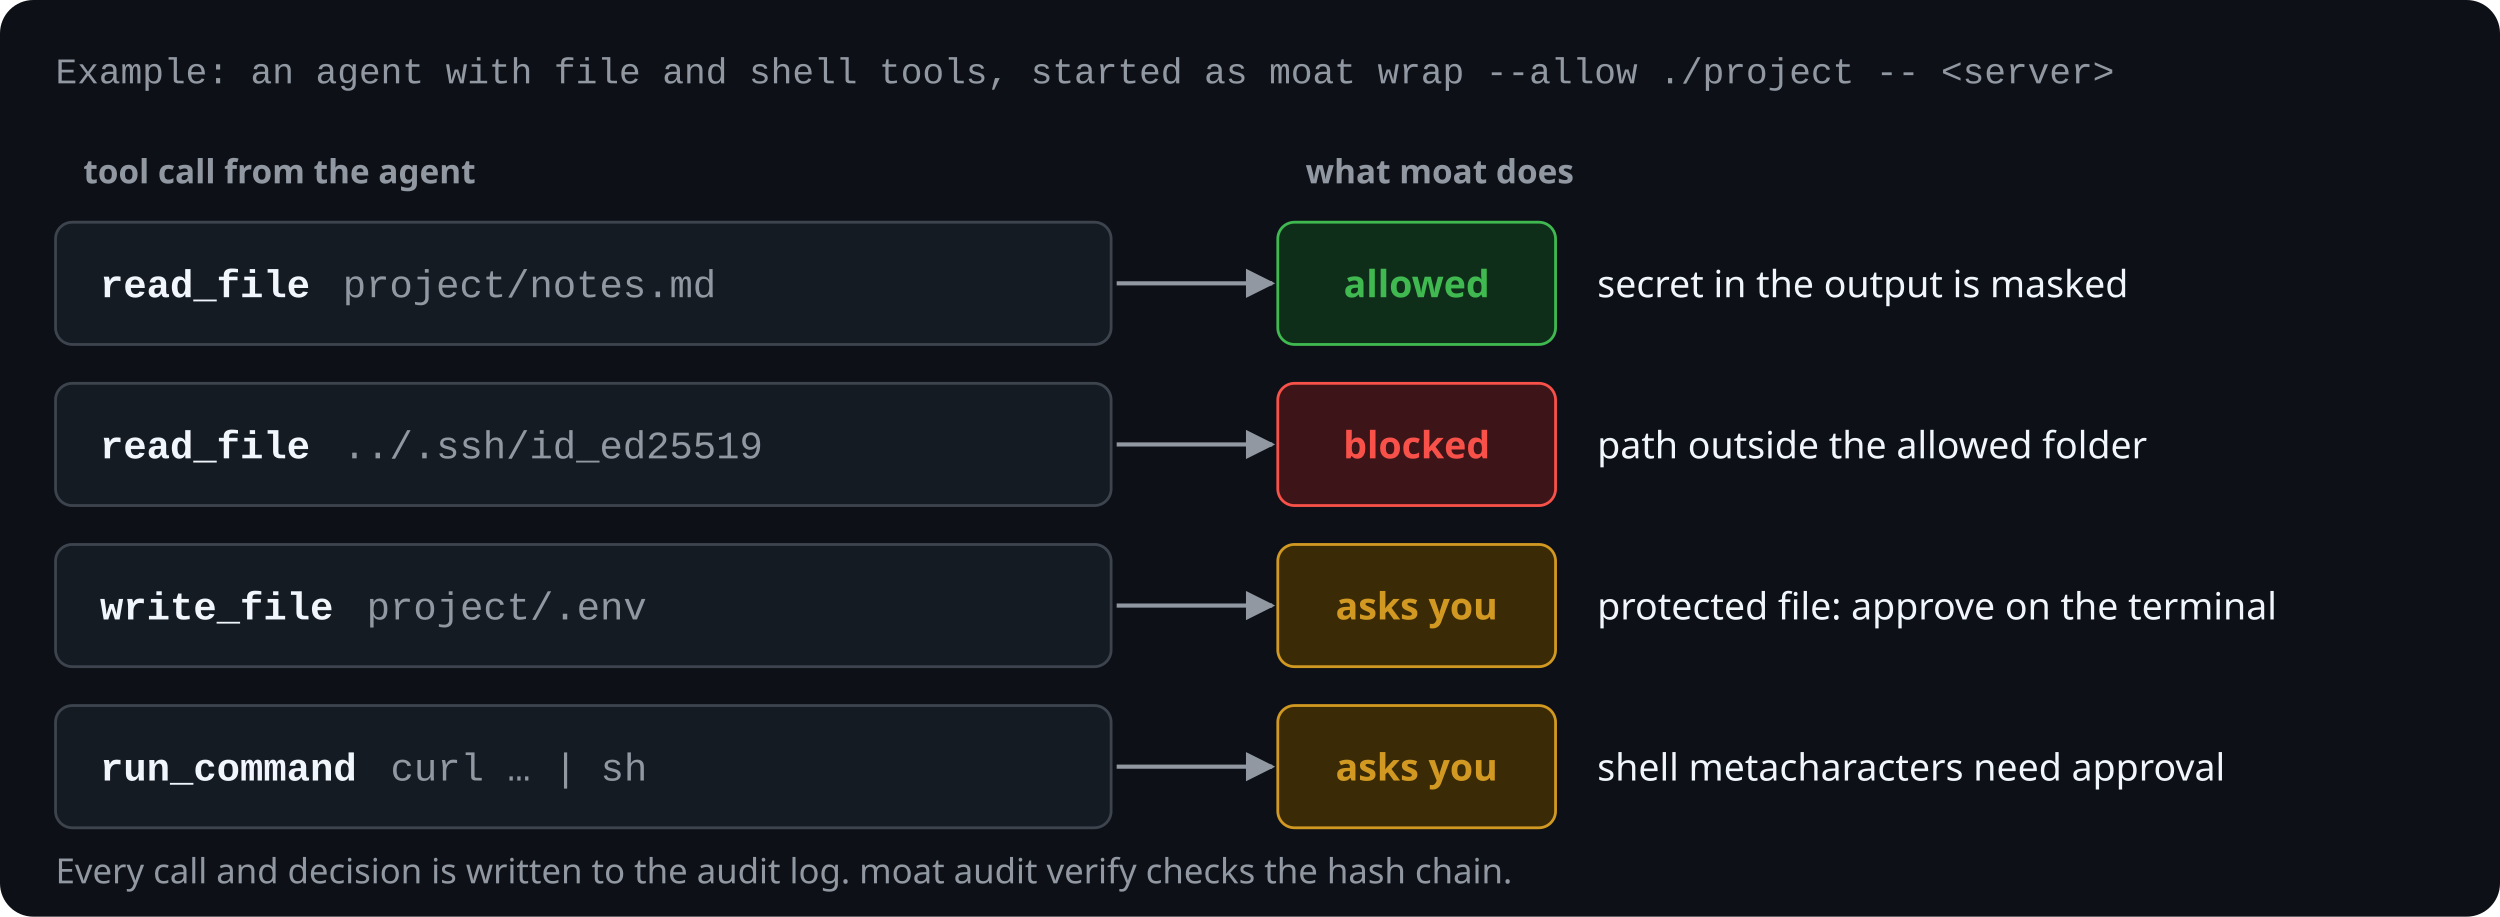
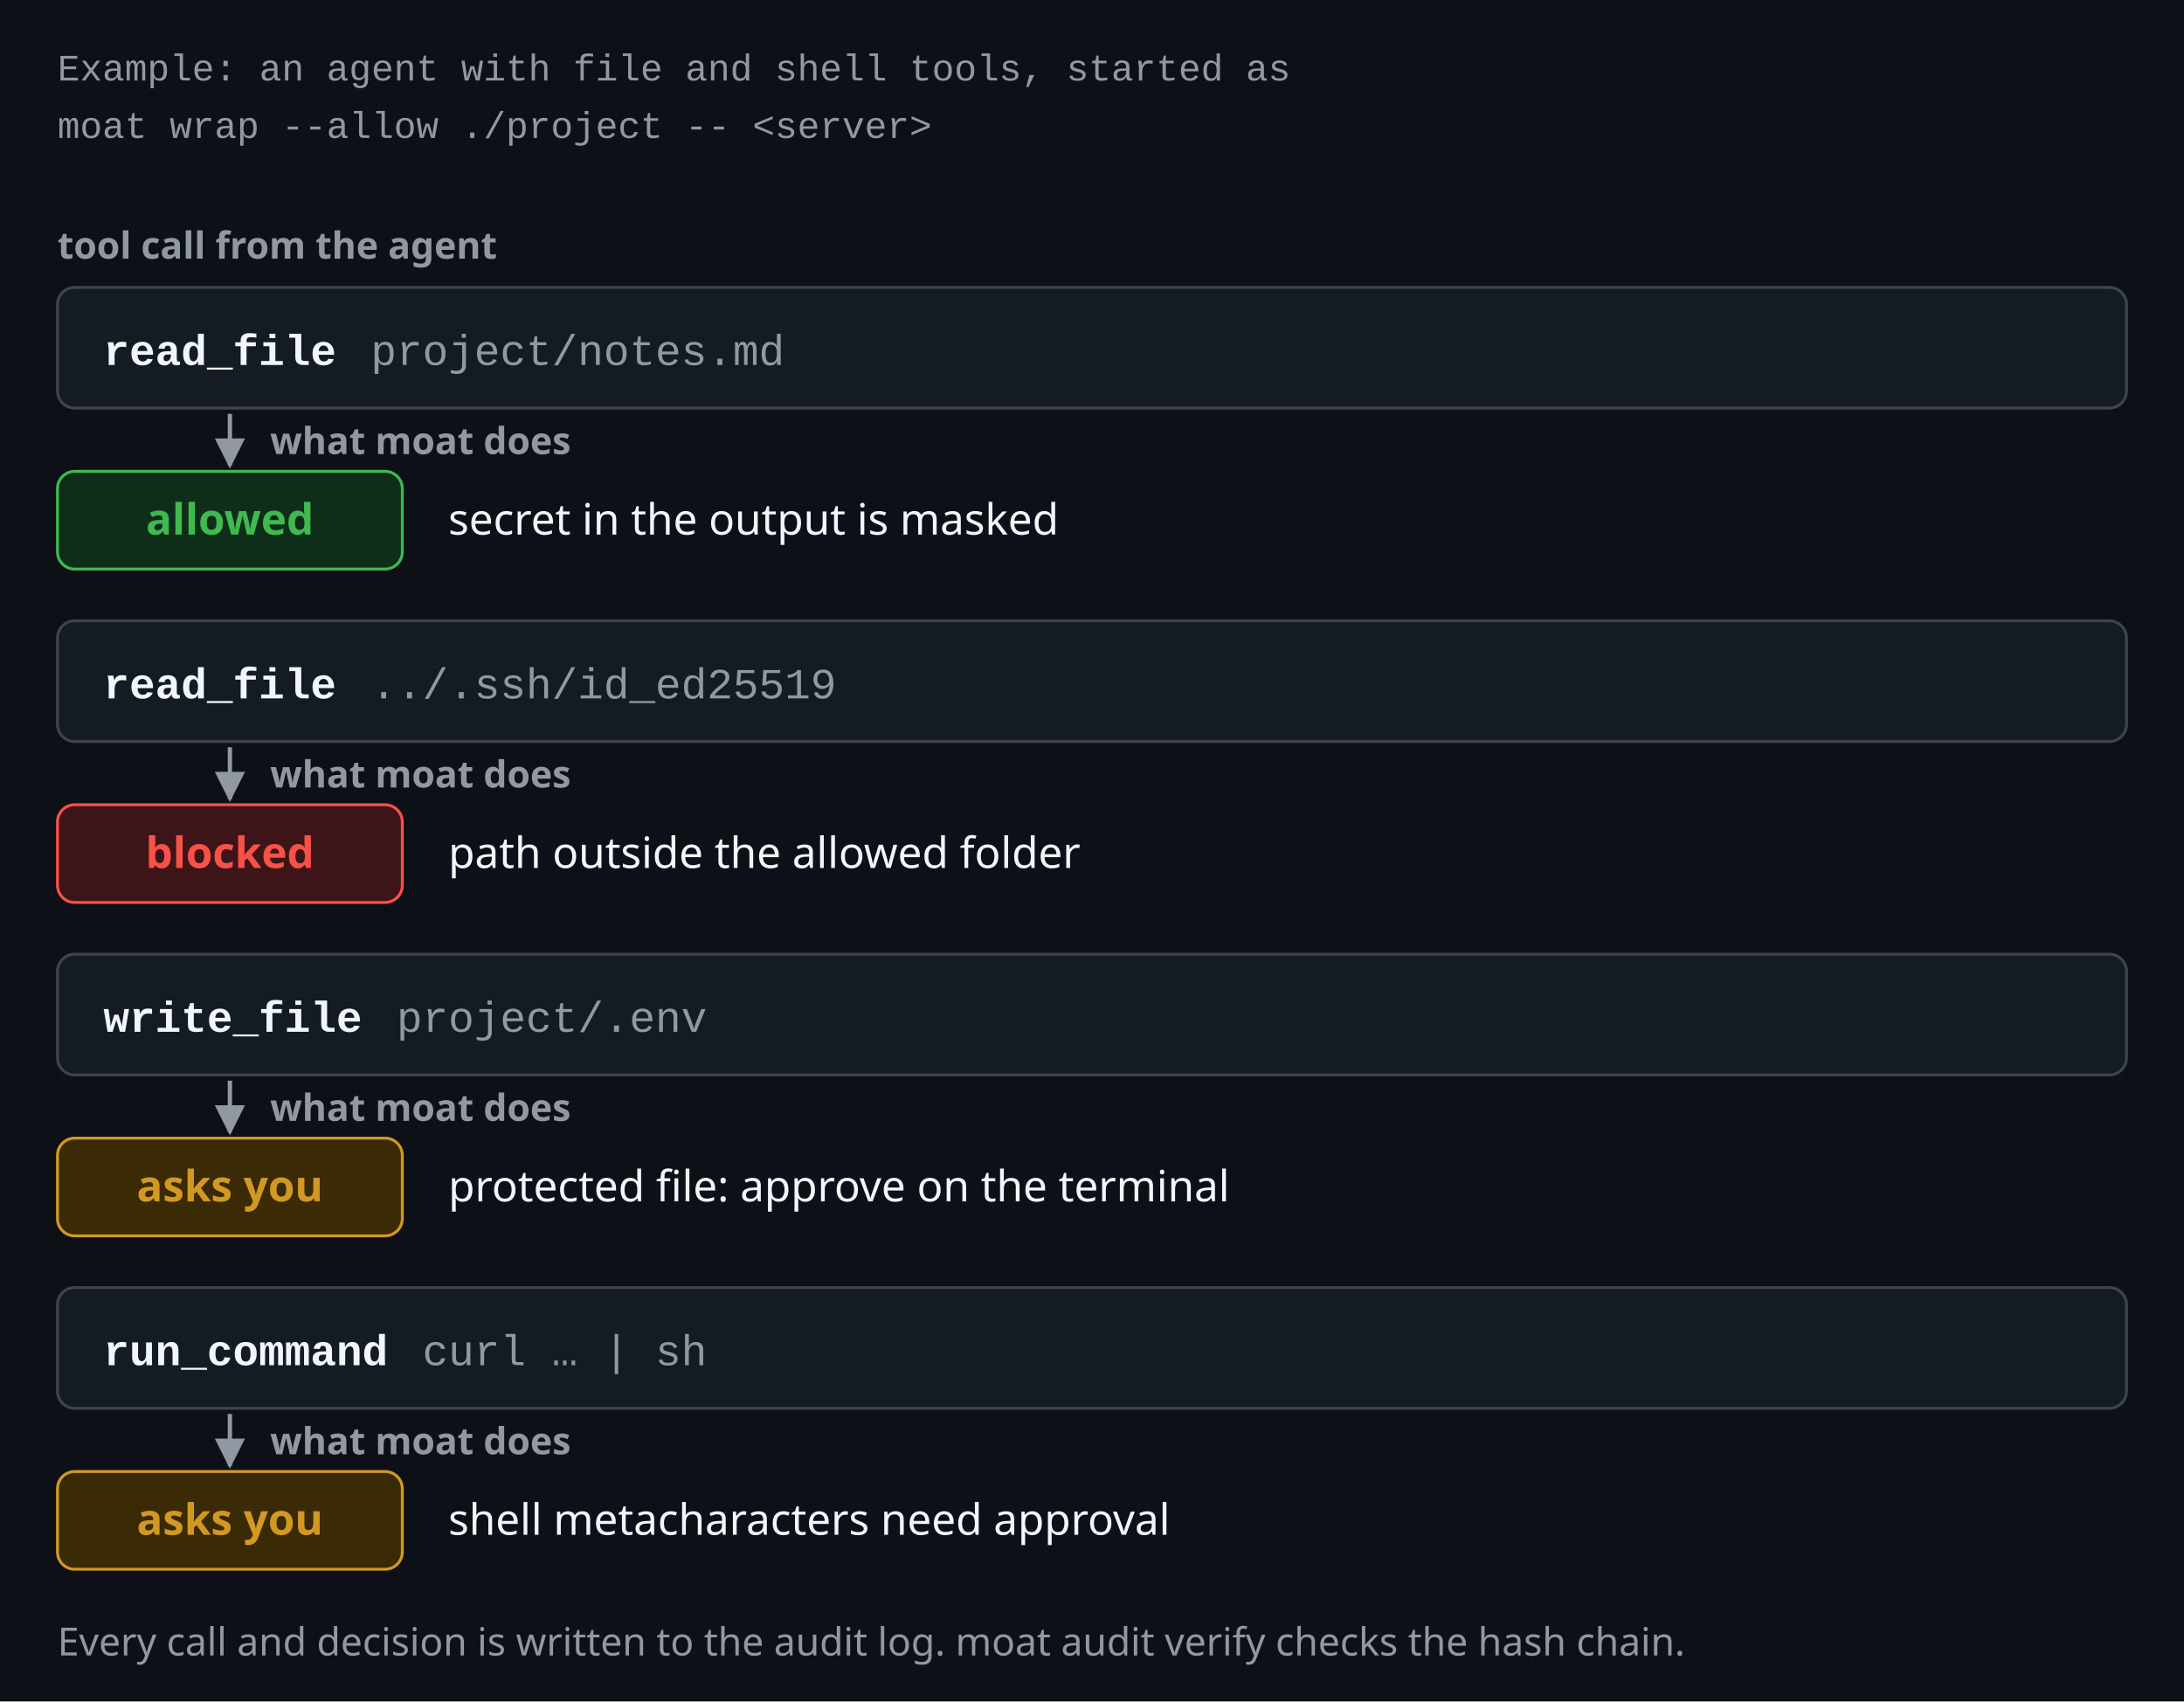
- <svg xmlns="http://www.w3.org/2000/svg" width="900" height="330" viewBox="0 0 900 330">
+ <svg xmlns="http://www.w3.org/2000/svg" width="760" height="592" viewBox="0 0 760 592">
  <defs>
    <marker id="a" viewBox="0 0 10 10" refX="9" refY="5" markerWidth="7" markerHeight="7" orient="auto-start-reverse">
      <path d="M0 0L10 5L0 10z" fill="#9198a1" />
    </marker>
  </defs>
-   <rect width="100%" height="100%" rx="12" fill="#0d1117" />
-   <text x="20" y="30" font-family="ui-monospace,SFMono-Regular,'SF Mono',Menlo,Consolas,'Liberation Mono',monospace" font-size="13" font-weight="400" fill="#9198a1" text-anchor="start">Example: an agent with file and shell tools, started as  moat wrap --allow ./project -- &lt;server&gt;</text>
-   <text x="30" y="66" font-family="-apple-system,BlinkMacSystemFont,'Segoe UI','Noto Sans',Helvetica,Arial,sans-serif" font-size="12" font-weight="600" fill="#9198a1" text-anchor="start">tool call from the agent</text>
-   <text x="470" y="66" font-family="-apple-system,BlinkMacSystemFont,'Segoe UI','Noto Sans',Helvetica,Arial,sans-serif" font-size="12" font-weight="600" fill="#9198a1" text-anchor="start">what moat does</text>
-   <rect x="20" y="80" width="380" height="44" rx="6" fill="#151b23" stroke="#3d444d" stroke-width="1" />
-   <text x="36" y="107" font-family="ui-monospace,SFMono-Regular,'SF Mono',Menlo,Consolas,'Liberation Mono',monospace" font-size="14" font-weight="600" fill="#f0f6fc" text-anchor="start">read_file</text>
-   <text x="123.4" y="107" font-family="ui-monospace,SFMono-Regular,'SF Mono',Menlo,Consolas,'Liberation Mono',monospace" font-size="14" font-weight="400" fill="#9198a1" text-anchor="start">project/notes.md</text>
-   <line x1="402" y1="102" x2="458" y2="102" stroke="#9198a1" stroke-width="1.5" marker-end="url(#a)" />
-   <rect x="460" y="80" width="100" height="44" rx="6" fill="#0f2e1a" stroke="#3fb950" stroke-width="1" />
-   <text x="510" y="107" font-family="-apple-system,BlinkMacSystemFont,'Segoe UI','Noto Sans',Helvetica,Arial,sans-serif" font-size="13.5" font-weight="600" fill="#3fb950" text-anchor="middle">allowed</text>
-   <text x="575" y="107" font-family="-apple-system,BlinkMacSystemFont,'Segoe UI','Noto Sans',Helvetica,Arial,sans-serif" font-size="13.5" font-weight="400" fill="#f0f6fc" text-anchor="start">secret in the output is masked</text>
-   <rect x="20" y="138" width="380" height="44" rx="6" fill="#151b23" stroke="#3d444d" stroke-width="1" />
-   <text x="36" y="165" font-family="ui-monospace,SFMono-Regular,'SF Mono',Menlo,Consolas,'Liberation Mono',monospace" font-size="14" font-weight="600" fill="#f0f6fc" text-anchor="start">read_file</text>
-   <text x="123.4" y="165" font-family="ui-monospace,SFMono-Regular,'SF Mono',Menlo,Consolas,'Liberation Mono',monospace" font-size="14" font-weight="400" fill="#9198a1" text-anchor="start">../.ssh/id_ed25519</text>
-   <line x1="402" y1="160" x2="458" y2="160" stroke="#9198a1" stroke-width="1.5" marker-end="url(#a)" />
-   <rect x="460" y="138" width="100" height="44" rx="6" fill="#3d1418" stroke="#f85149" stroke-width="1" />
-   <text x="510" y="165" font-family="-apple-system,BlinkMacSystemFont,'Segoe UI','Noto Sans',Helvetica,Arial,sans-serif" font-size="13.5" font-weight="600" fill="#f85149" text-anchor="middle">blocked</text>
-   <text x="575" y="165" font-family="-apple-system,BlinkMacSystemFont,'Segoe UI','Noto Sans',Helvetica,Arial,sans-serif" font-size="13.5" font-weight="400" fill="#f0f6fc" text-anchor="start">path outside the allowed folder</text>
-   <rect x="20" y="196" width="380" height="44" rx="6" fill="#151b23" stroke="#3d444d" stroke-width="1" />
-   <text x="36" y="223" font-family="ui-monospace,SFMono-Regular,'SF Mono',Menlo,Consolas,'Liberation Mono',monospace" font-size="14" font-weight="600" fill="#f0f6fc" text-anchor="start">write_file</text>
-   <text x="132.0" y="223" font-family="ui-monospace,SFMono-Regular,'SF Mono',Menlo,Consolas,'Liberation Mono',monospace" font-size="14" font-weight="400" fill="#9198a1" text-anchor="start">project/.env</text>
-   <line x1="402" y1="218" x2="458" y2="218" stroke="#9198a1" stroke-width="1.5" marker-end="url(#a)" />
-   <rect x="460" y="196" width="100" height="44" rx="6" fill="#3a2a05" stroke="#d29922" stroke-width="1" />
-   <text x="510" y="223" font-family="-apple-system,BlinkMacSystemFont,'Segoe UI','Noto Sans',Helvetica,Arial,sans-serif" font-size="13.5" font-weight="600" fill="#d29922" text-anchor="middle">asks you</text>
-   <text x="575" y="223" font-family="-apple-system,BlinkMacSystemFont,'Segoe UI','Noto Sans',Helvetica,Arial,sans-serif" font-size="13.5" font-weight="400" fill="#f0f6fc" text-anchor="start">protected file: approve on the terminal</text>
-   <rect x="20" y="254" width="380" height="44" rx="6" fill="#151b23" stroke="#3d444d" stroke-width="1" />
-   <text x="36" y="281" font-family="ui-monospace,SFMono-Regular,'SF Mono',Menlo,Consolas,'Liberation Mono',monospace" font-size="14" font-weight="600" fill="#f0f6fc" text-anchor="start">run_command</text>
-   <text x="140.6" y="281" font-family="ui-monospace,SFMono-Regular,'SF Mono',Menlo,Consolas,'Liberation Mono',monospace" font-size="14" font-weight="400" fill="#9198a1" text-anchor="start">curl … | sh</text>
-   <line x1="402" y1="276" x2="458" y2="276" stroke="#9198a1" stroke-width="1.5" marker-end="url(#a)" />
-   <rect x="460" y="254" width="100" height="44" rx="6" fill="#3a2a05" stroke="#d29922" stroke-width="1" />
-   <text x="510" y="281" font-family="-apple-system,BlinkMacSystemFont,'Segoe UI','Noto Sans',Helvetica,Arial,sans-serif" font-size="13.5" font-weight="600" fill="#d29922" text-anchor="middle">asks you</text>
-   <text x="575" y="281" font-family="-apple-system,BlinkMacSystemFont,'Segoe UI','Noto Sans',Helvetica,Arial,sans-serif" font-size="13.5" font-weight="400" fill="#f0f6fc" text-anchor="start">shell metacharacters need approval</text>
-   <text x="20" y="318" font-family="-apple-system,BlinkMacSystemFont,'Segoe UI','Noto Sans',Helvetica,Arial,sans-serif" font-size="12.5" font-weight="400" fill="#9198a1" text-anchor="start">Every call and decision is written to the audit log. moat audit verify checks the hash chain.</text>
+   <rect width="100%" height="100%" fill="#0d1117" />
+   <text x="20" y="28" font-family="ui-monospace,SFMono-Regular,'SF Mono',Menlo,Consolas,'Liberation Mono',monospace" font-size="13" font-weight="400" fill="#9198a1" text-anchor="start">Example: an agent with file and shell tools, started as</text>
+   <text x="20" y="48" font-family="ui-monospace,SFMono-Regular,'SF Mono',Menlo,Consolas,'Liberation Mono',monospace" font-size="13" font-weight="400" fill="#9198a1" text-anchor="start">moat wrap --allow ./project -- &lt;server&gt;</text>
+   <text x="20" y="90" font-family="-apple-system,BlinkMacSystemFont,'Segoe UI','Noto Sans',Helvetica,Arial,sans-serif" font-size="13" font-weight="600" fill="#9198a1" text-anchor="start">tool call from the agent</text>
+   <rect x="20" y="100" width="720" height="42" rx="6" fill="#151b23" stroke="#3d444d" stroke-width="1" />
+   <text x="36" y="127" font-family="ui-monospace,SFMono-Regular,'SF Mono',Menlo,Consolas,'Liberation Mono',monospace" font-size="15" font-weight="600" fill="#f0f6fc" text-anchor="start">read_file</text>
+   <text x="129" y="127" font-family="ui-monospace,SFMono-Regular,'SF Mono',Menlo,Consolas,'Liberation Mono',monospace" font-size="15" font-weight="400" fill="#9198a1" text-anchor="start">project/notes.md</text>
+   <line x1="80" y1="144" x2="80" y2="162" stroke="#9198a1" stroke-width="1.5" marker-end="url(#a)" />
+   <text x="94" y="158" font-family="-apple-system,BlinkMacSystemFont,'Segoe UI','Noto Sans',Helvetica,Arial,sans-serif" font-size="13" font-weight="600" fill="#9198a1" text-anchor="start">what moat does</text>
+   <rect x="20" y="164" width="120" height="34" rx="6" fill="#0f2e1a" stroke="#3fb950" stroke-width="1" />
+   <text x="80" y="186" font-family="-apple-system,BlinkMacSystemFont,'Segoe UI','Noto Sans',Helvetica,Arial,sans-serif" font-size="15" font-weight="600" fill="#3fb950" text-anchor="middle">allowed</text>
+   <text x="156" y="186" font-family="-apple-system,BlinkMacSystemFont,'Segoe UI','Noto Sans',Helvetica,Arial,sans-serif" font-size="15" font-weight="400" fill="#f0f6fc" text-anchor="start">secret in the output is masked</text>
+   <rect x="20" y="216" width="720" height="42" rx="6" fill="#151b23" stroke="#3d444d" stroke-width="1" />
+   <text x="36" y="243" font-family="ui-monospace,SFMono-Regular,'SF Mono',Menlo,Consolas,'Liberation Mono',monospace" font-size="15" font-weight="600" fill="#f0f6fc" text-anchor="start">read_file</text>
+   <text x="129" y="243" font-family="ui-monospace,SFMono-Regular,'SF Mono',Menlo,Consolas,'Liberation Mono',monospace" font-size="15" font-weight="400" fill="#9198a1" text-anchor="start">../.ssh/id_ed25519</text>
+   <line x1="80" y1="260" x2="80" y2="278" stroke="#9198a1" stroke-width="1.5" marker-end="url(#a)" />
+   <text x="94" y="274" font-family="-apple-system,BlinkMacSystemFont,'Segoe UI','Noto Sans',Helvetica,Arial,sans-serif" font-size="13" font-weight="600" fill="#9198a1" text-anchor="start">what moat does</text>
+   <rect x="20" y="280" width="120" height="34" rx="6" fill="#3d1418" stroke="#f85149" stroke-width="1" />
+   <text x="80" y="302" font-family="-apple-system,BlinkMacSystemFont,'Segoe UI','Noto Sans',Helvetica,Arial,sans-serif" font-size="15" font-weight="600" fill="#f85149" text-anchor="middle">blocked</text>
+   <text x="156" y="302" font-family="-apple-system,BlinkMacSystemFont,'Segoe UI','Noto Sans',Helvetica,Arial,sans-serif" font-size="15" font-weight="400" fill="#f0f6fc" text-anchor="start">path outside the allowed folder</text>
+   <rect x="20" y="332" width="720" height="42" rx="6" fill="#151b23" stroke="#3d444d" stroke-width="1" />
+   <text x="36" y="359" font-family="ui-monospace,SFMono-Regular,'SF Mono',Menlo,Consolas,'Liberation Mono',monospace" font-size="15" font-weight="600" fill="#f0f6fc" text-anchor="start">write_file</text>
+   <text x="138" y="359" font-family="ui-monospace,SFMono-Regular,'SF Mono',Menlo,Consolas,'Liberation Mono',monospace" font-size="15" font-weight="400" fill="#9198a1" text-anchor="start">project/.env</text>
+   <line x1="80" y1="376" x2="80" y2="394" stroke="#9198a1" stroke-width="1.5" marker-end="url(#a)" />
+   <text x="94" y="390" font-family="-apple-system,BlinkMacSystemFont,'Segoe UI','Noto Sans',Helvetica,Arial,sans-serif" font-size="13" font-weight="600" fill="#9198a1" text-anchor="start">what moat does</text>
+   <rect x="20" y="396" width="120" height="34" rx="6" fill="#3a2a05" stroke="#d29922" stroke-width="1" />
+   <text x="80" y="418" font-family="-apple-system,BlinkMacSystemFont,'Segoe UI','Noto Sans',Helvetica,Arial,sans-serif" font-size="15" font-weight="600" fill="#d29922" text-anchor="middle">asks you</text>
+   <text x="156" y="418" font-family="-apple-system,BlinkMacSystemFont,'Segoe UI','Noto Sans',Helvetica,Arial,sans-serif" font-size="15" font-weight="400" fill="#f0f6fc" text-anchor="start">protected file: approve on the terminal</text>
+   <rect x="20" y="448" width="720" height="42" rx="6" fill="#151b23" stroke="#3d444d" stroke-width="1" />
+   <text x="36" y="475" font-family="ui-monospace,SFMono-Regular,'SF Mono',Menlo,Consolas,'Liberation Mono',monospace" font-size="15" font-weight="600" fill="#f0f6fc" text-anchor="start">run_command</text>
+   <text x="147" y="475" font-family="ui-monospace,SFMono-Regular,'SF Mono',Menlo,Consolas,'Liberation Mono',monospace" font-size="15" font-weight="400" fill="#9198a1" text-anchor="start">curl … | sh</text>
+   <line x1="80" y1="492" x2="80" y2="510" stroke="#9198a1" stroke-width="1.5" marker-end="url(#a)" />
+   <text x="94" y="506" font-family="-apple-system,BlinkMacSystemFont,'Segoe UI','Noto Sans',Helvetica,Arial,sans-serif" font-size="13" font-weight="600" fill="#9198a1" text-anchor="start">what moat does</text>
+   <rect x="20" y="512" width="120" height="34" rx="6" fill="#3a2a05" stroke="#d29922" stroke-width="1" />
+   <text x="80" y="534" font-family="-apple-system,BlinkMacSystemFont,'Segoe UI','Noto Sans',Helvetica,Arial,sans-serif" font-size="15" font-weight="600" fill="#d29922" text-anchor="middle">asks you</text>
+   <text x="156" y="534" font-family="-apple-system,BlinkMacSystemFont,'Segoe UI','Noto Sans',Helvetica,Arial,sans-serif" font-size="15" font-weight="400" fill="#f0f6fc" text-anchor="start">shell metacharacters need approval</text>
+   <text x="20" y="576" font-family="-apple-system,BlinkMacSystemFont,'Segoe UI','Noto Sans',Helvetica,Arial,sans-serif" font-size="13.5" font-weight="400" fill="#9198a1" text-anchor="start">Every call and decision is written to the audit log. moat audit verify checks the hash chain.</text>
</svg>
